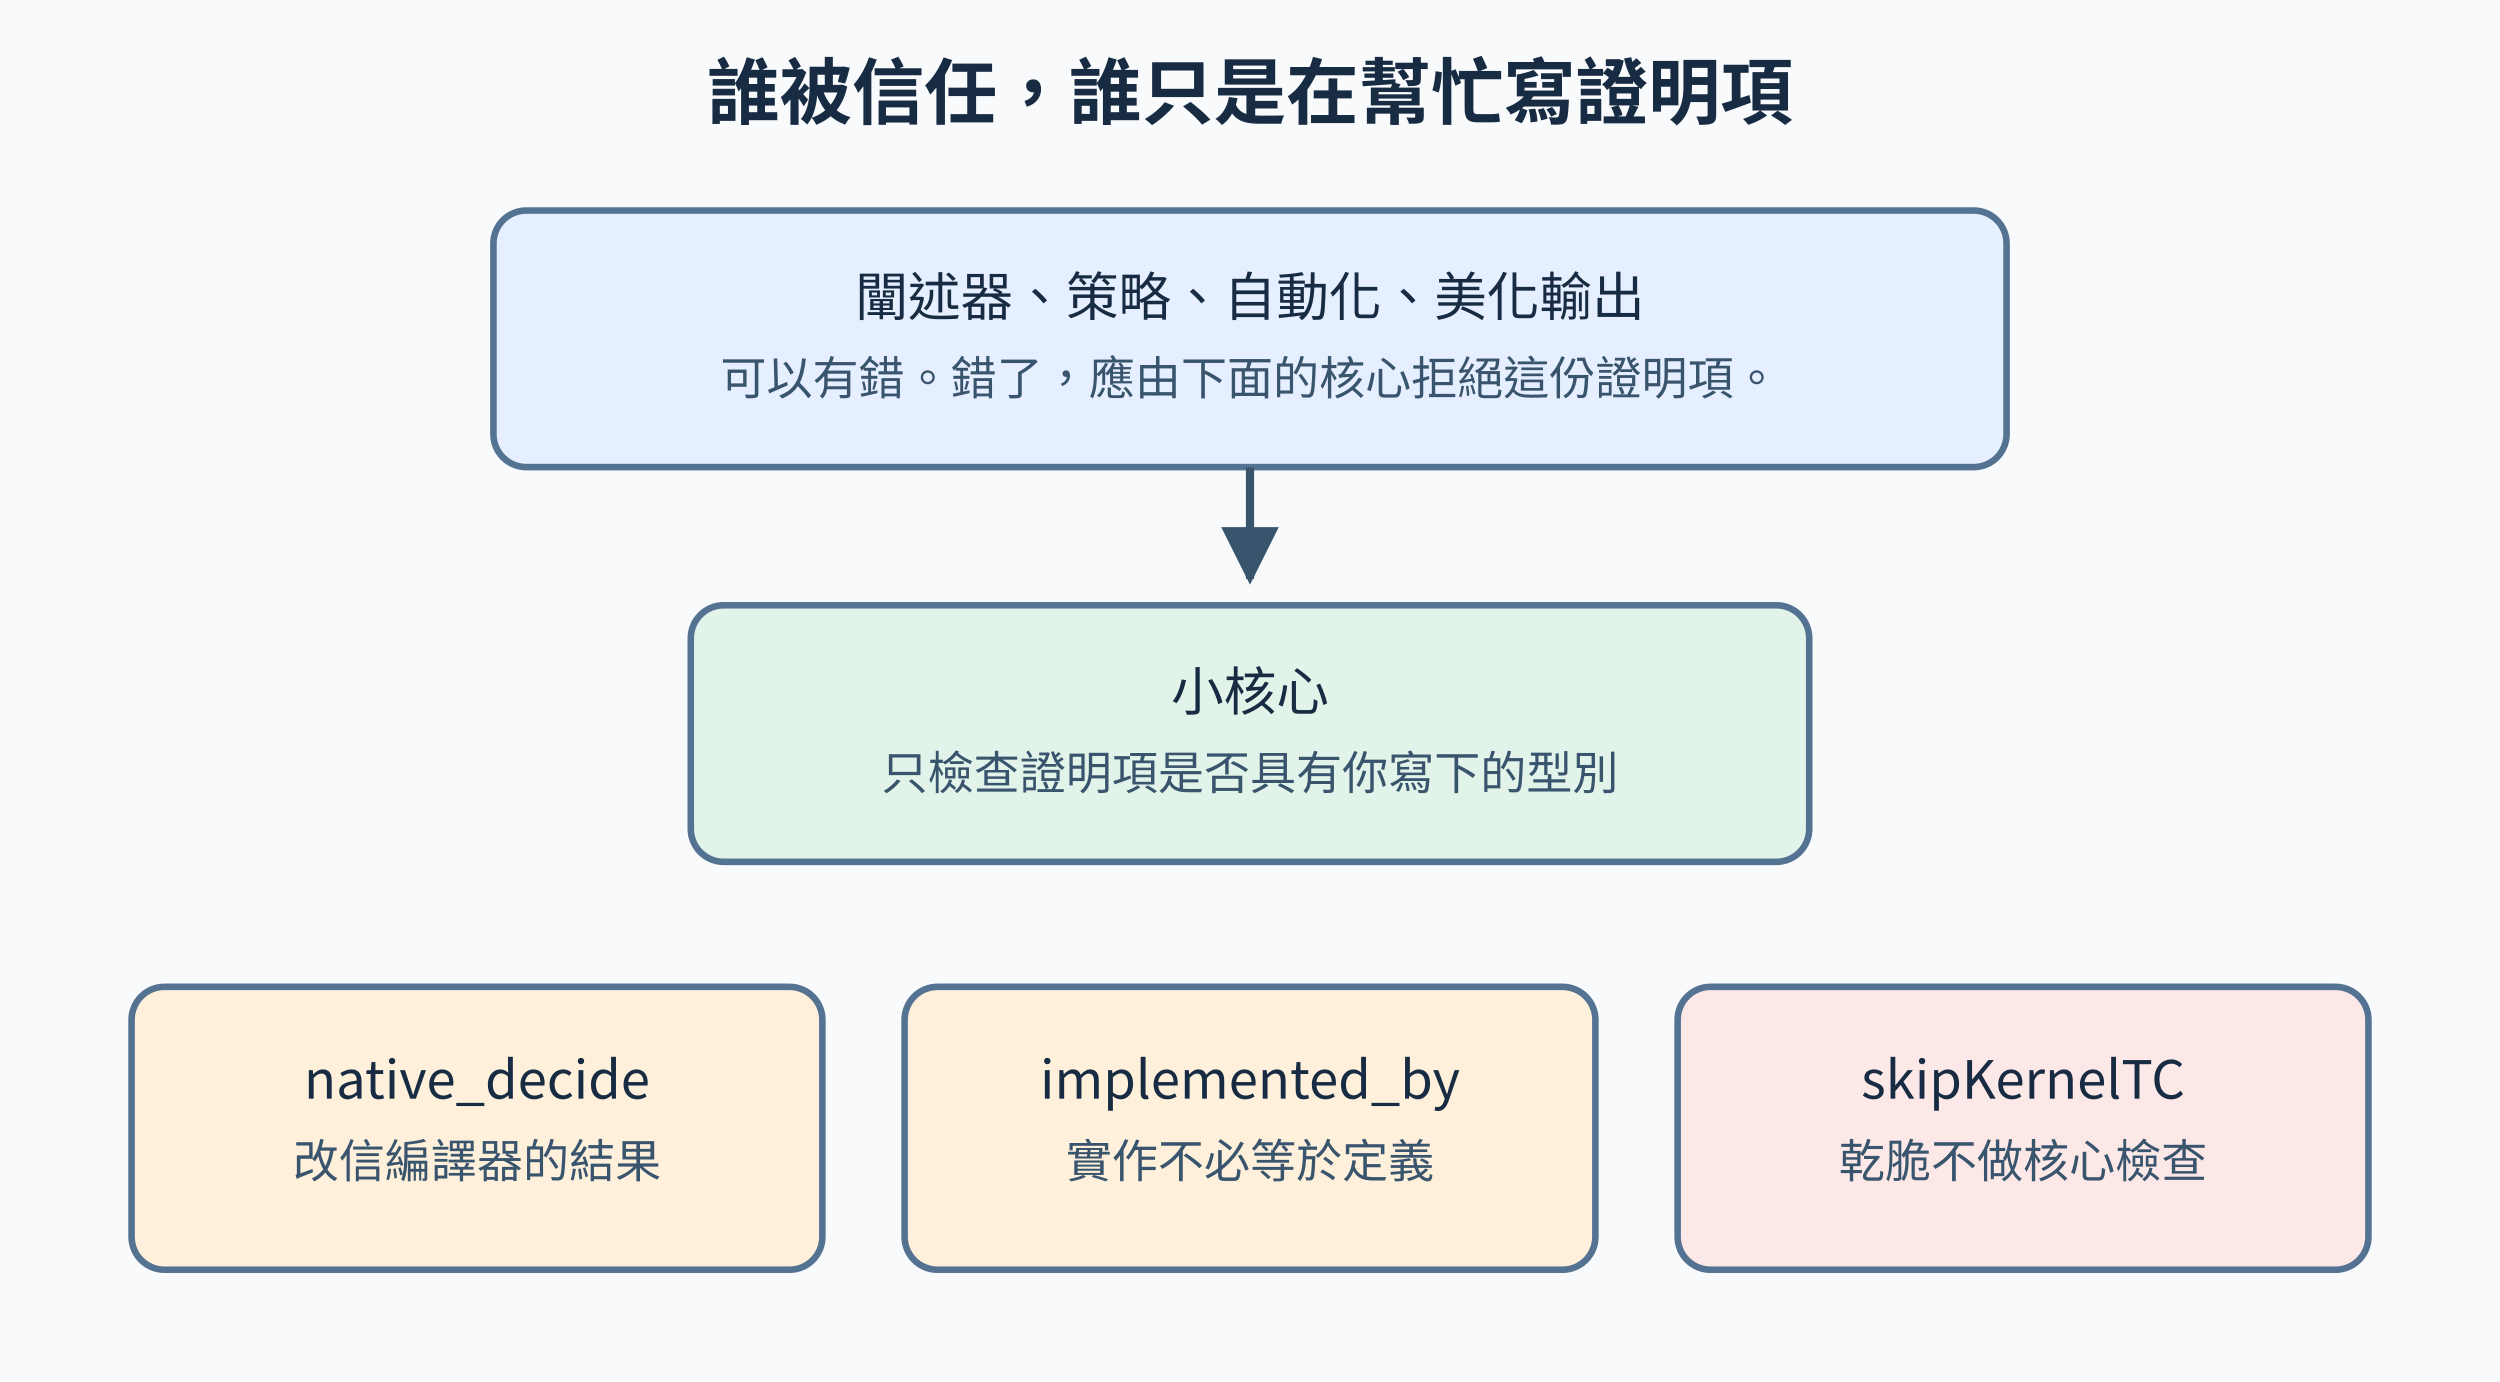
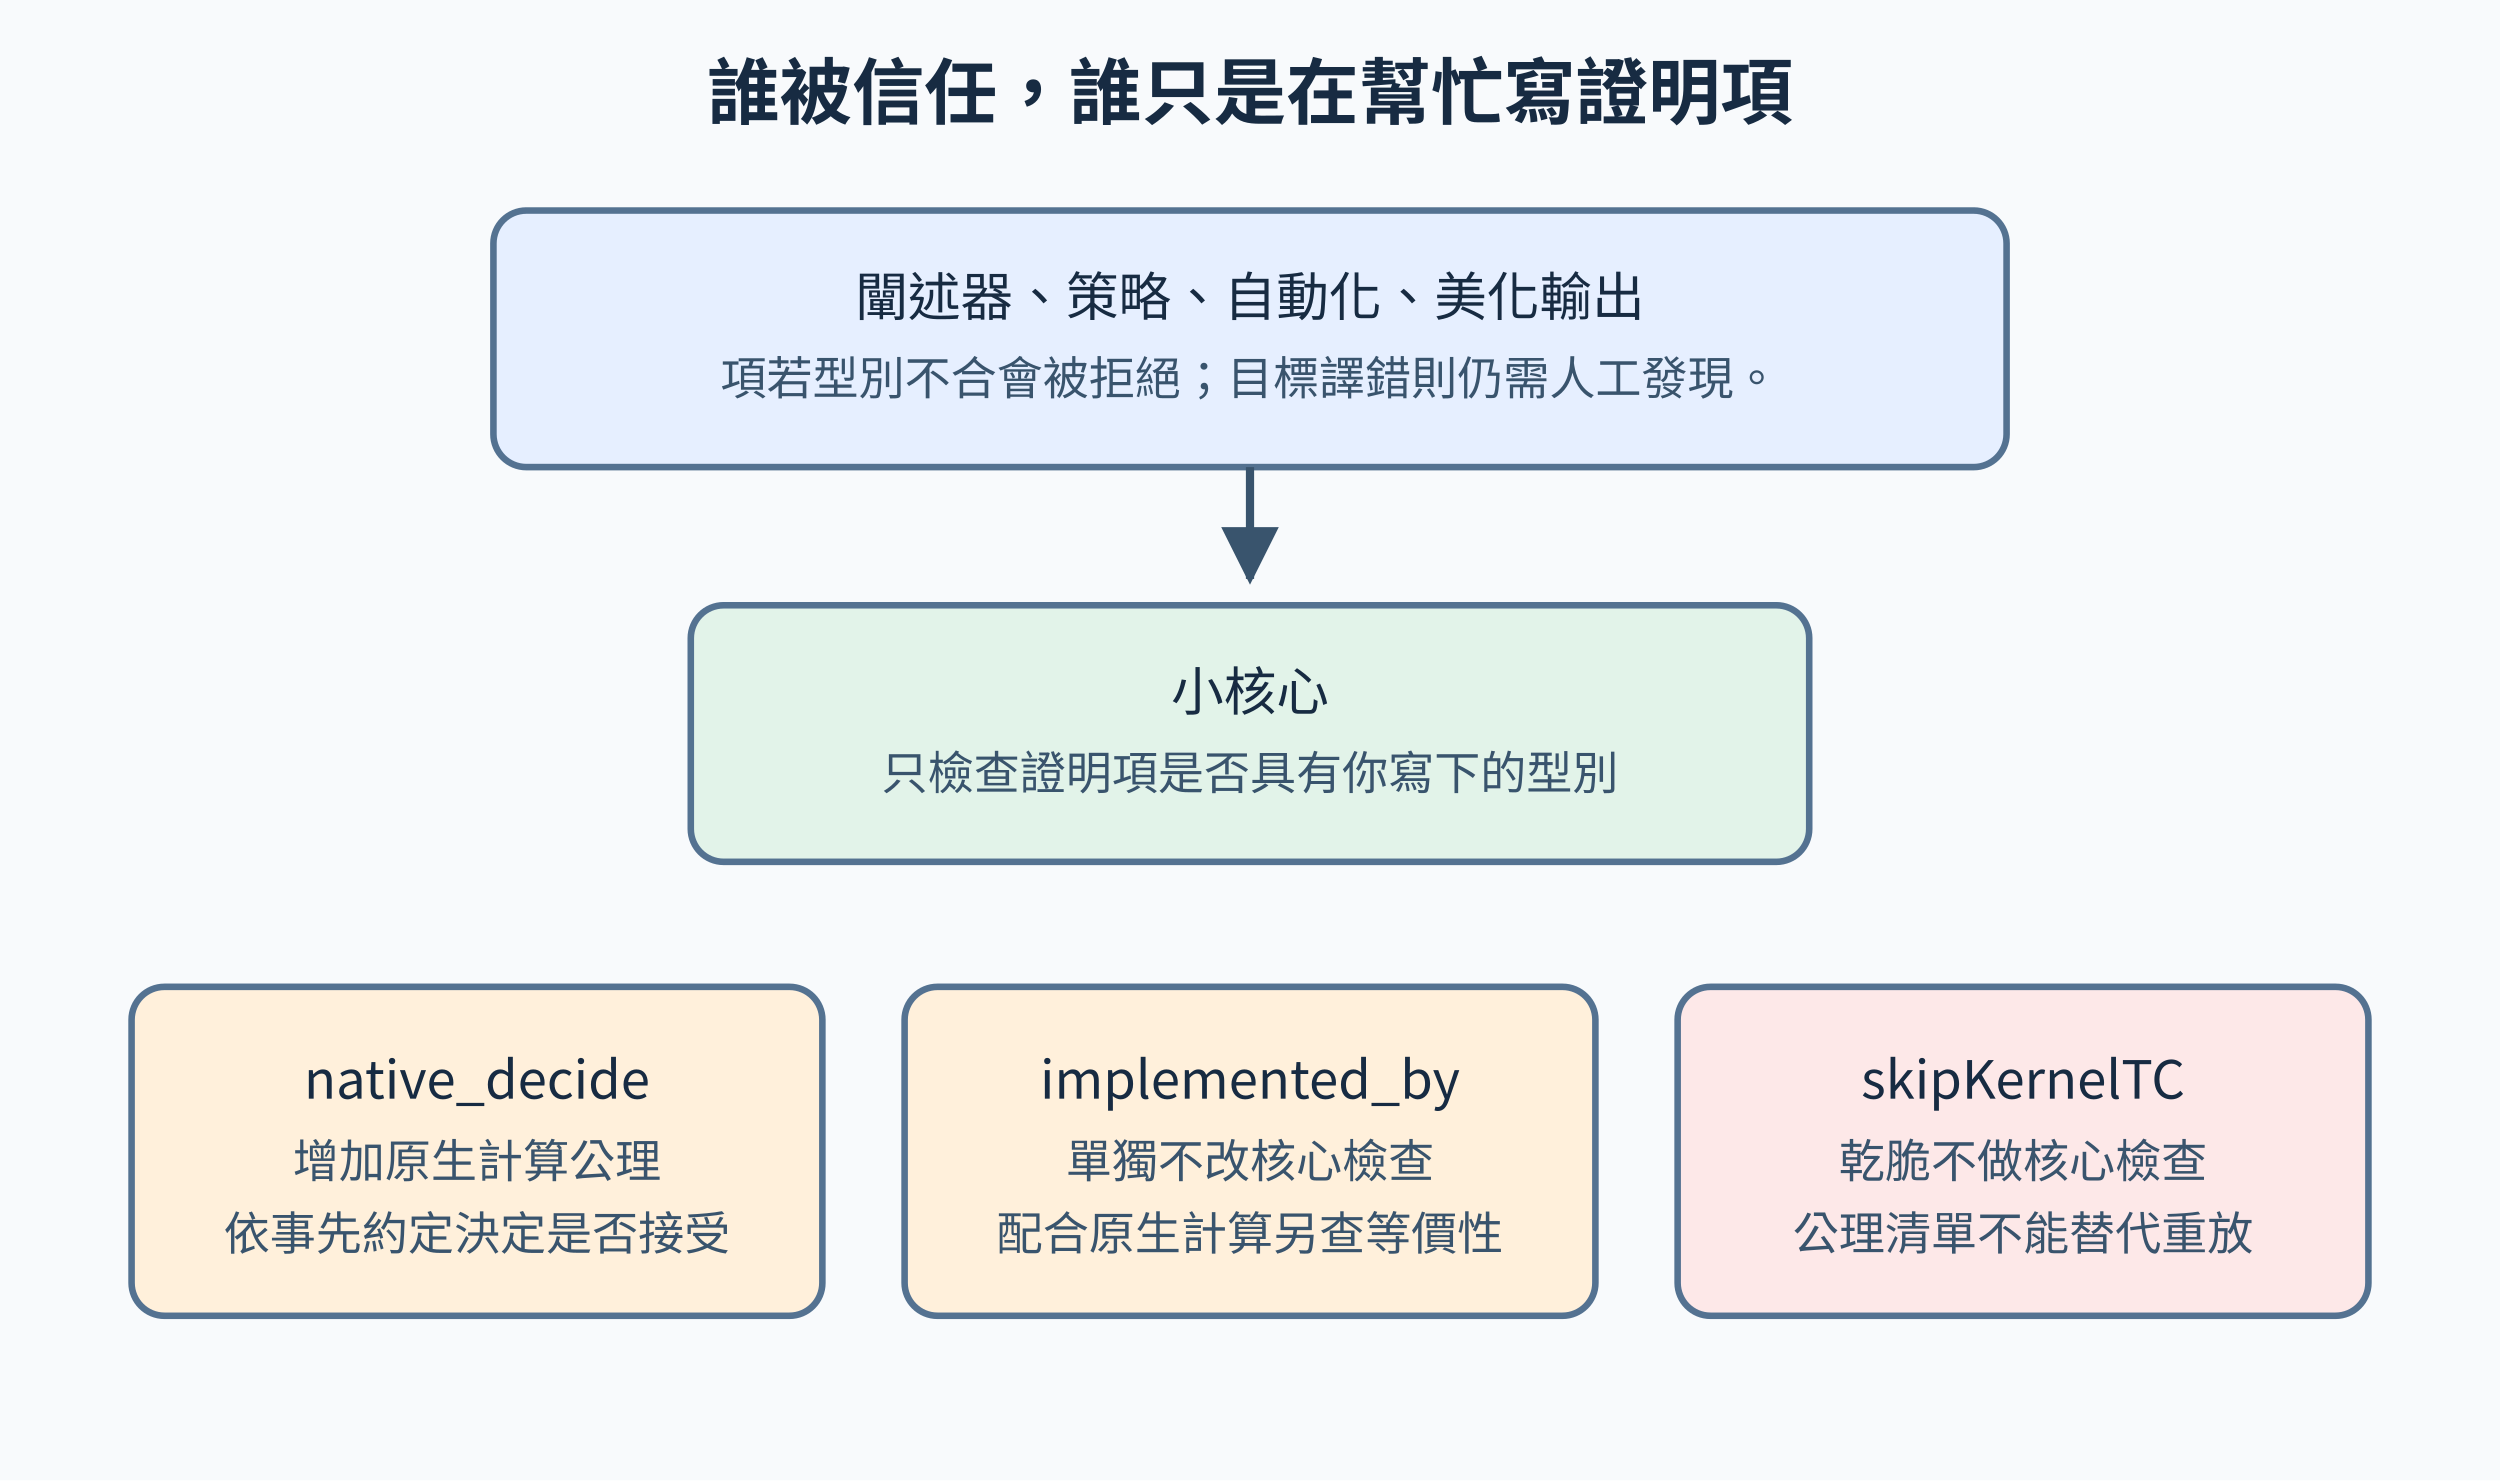
- <svg xmlns="http://www.w3.org/2000/svg" viewBox="0 0 760 420" role="img" aria-labelledby="trustTitle trustDesc">
-   <rect width="760" height="420" fill="#f8fafc" />
+ <svg xmlns="http://www.w3.org/2000/svg" viewBox="0 0 760 450" role="img" aria-labelledby="trustTitle trustDesc">
+   <rect width="760" height="450" fill="#f8fafc" />
  <style>text{font-family:system-ui,"Noto Sans CJK TC","Noto Sans CJK SC",sans-serif;fill:#172b42} .h{font-size:22px;font-weight:700} .b{font-size:16px} .s{font-size:14px;fill:#39546d}</style>
  <text x="380" y="36" class="h" text-anchor="middle">誰被信任，誰只是在幫忙寫證明項</text>
  <rect x="150" y="64" width="460" height="78" rx="10" fill="#e6efff" stroke="#547291" stroke-width="2" />
  <text x="380" y="96" class="b" text-anchor="middle">闡述器、策略、自動化、美化輸出</text>
-   <text x="380" y="120" class="s" text-anchor="middle">可以有錯。錯了，應由下面的核心拒絕這份證明項。</text>
+   <text x="380" y="120" class="s" text-anchor="middle">項若型別不合會被拒絕；目標譯錯則仍需人工發現。</text>
  <path d="M380 142 V176" fill="none" stroke="#39546d" stroke-width="2.5" marker-end="url(#tArrow)" />
  <rect x="210" y="184" width="340" height="78" rx="10" fill="#e2f3e9" stroke="#547291" stroke-width="2" />
  <text x="380" y="216" class="b" text-anchor="middle">小核心</text>
  <text x="380" y="240" class="s" text-anchor="middle">只檢查證明項是否具有你寫下的型別</text>
-   <rect x="40" y="300" width="210" height="86" rx="10" fill="#fff0db" stroke="#547291" stroke-width="2" />
+   <rect x="40" y="300" width="210" height="100" rx="10" fill="#fff0db" stroke="#547291" stroke-width="2" />
  <text x="145" y="334" class="b" text-anchor="middle">native_decide</text>
-   <text x="145" y="358" class="s" text-anchor="middle">改信編譯器的結果</text>
-   <rect x="275" y="300" width="210" height="86" rx="10" fill="#fff0db" stroke="#547291" stroke-width="2" />
+   <text x="145" y="358" class="s" text-anchor="middle">增加原生計算公理</text>
+   <rect x="275" y="300" width="210" height="100" rx="10" fill="#fff0db" stroke="#547291" stroke-width="2" />
  <text x="380" y="334" class="b" text-anchor="middle">implemented_by</text>
-   <text x="380" y="358" class="s" text-anchor="middle">實作不必等於定義</text>
-   <rect x="510" y="300" width="210" height="86" rx="10" fill="#fde8e8" stroke="#547291" stroke-width="2" />
+   <text x="380" y="358" class="s" text-anchor="middle">單獨不改核心檢查</text>
+   <rect x="510" y="300" width="210" height="100" rx="10" fill="#fde8e8" stroke="#547291" stroke-width="2" />
  <text x="615" y="334" class="b" text-anchor="middle">skipKernelTC</text>
  <text x="615" y="358" class="s" text-anchor="middle">乾脆不做核心檢查</text>
+   <text x="145" y="380" class="s" text-anchor="middle">依事先約定決定是否接受</text>
+   <text x="380" y="380" class="s" text-anchor="middle">配合原生計算另查等價性</text>
+   <text x="615" y="380" class="s" text-anchor="middle">公理清單不能替代重放</text>
  <defs>
    <marker id="tArrow" viewBox="0 0 10 10" refX="9" refY="5" markerWidth="7" markerHeight="7" orient="auto-start-reverse">
      <path d="M0 0 L10 5 L0 10 Z" fill="#39546d" />
    </marker>
  </defs>
</svg>
